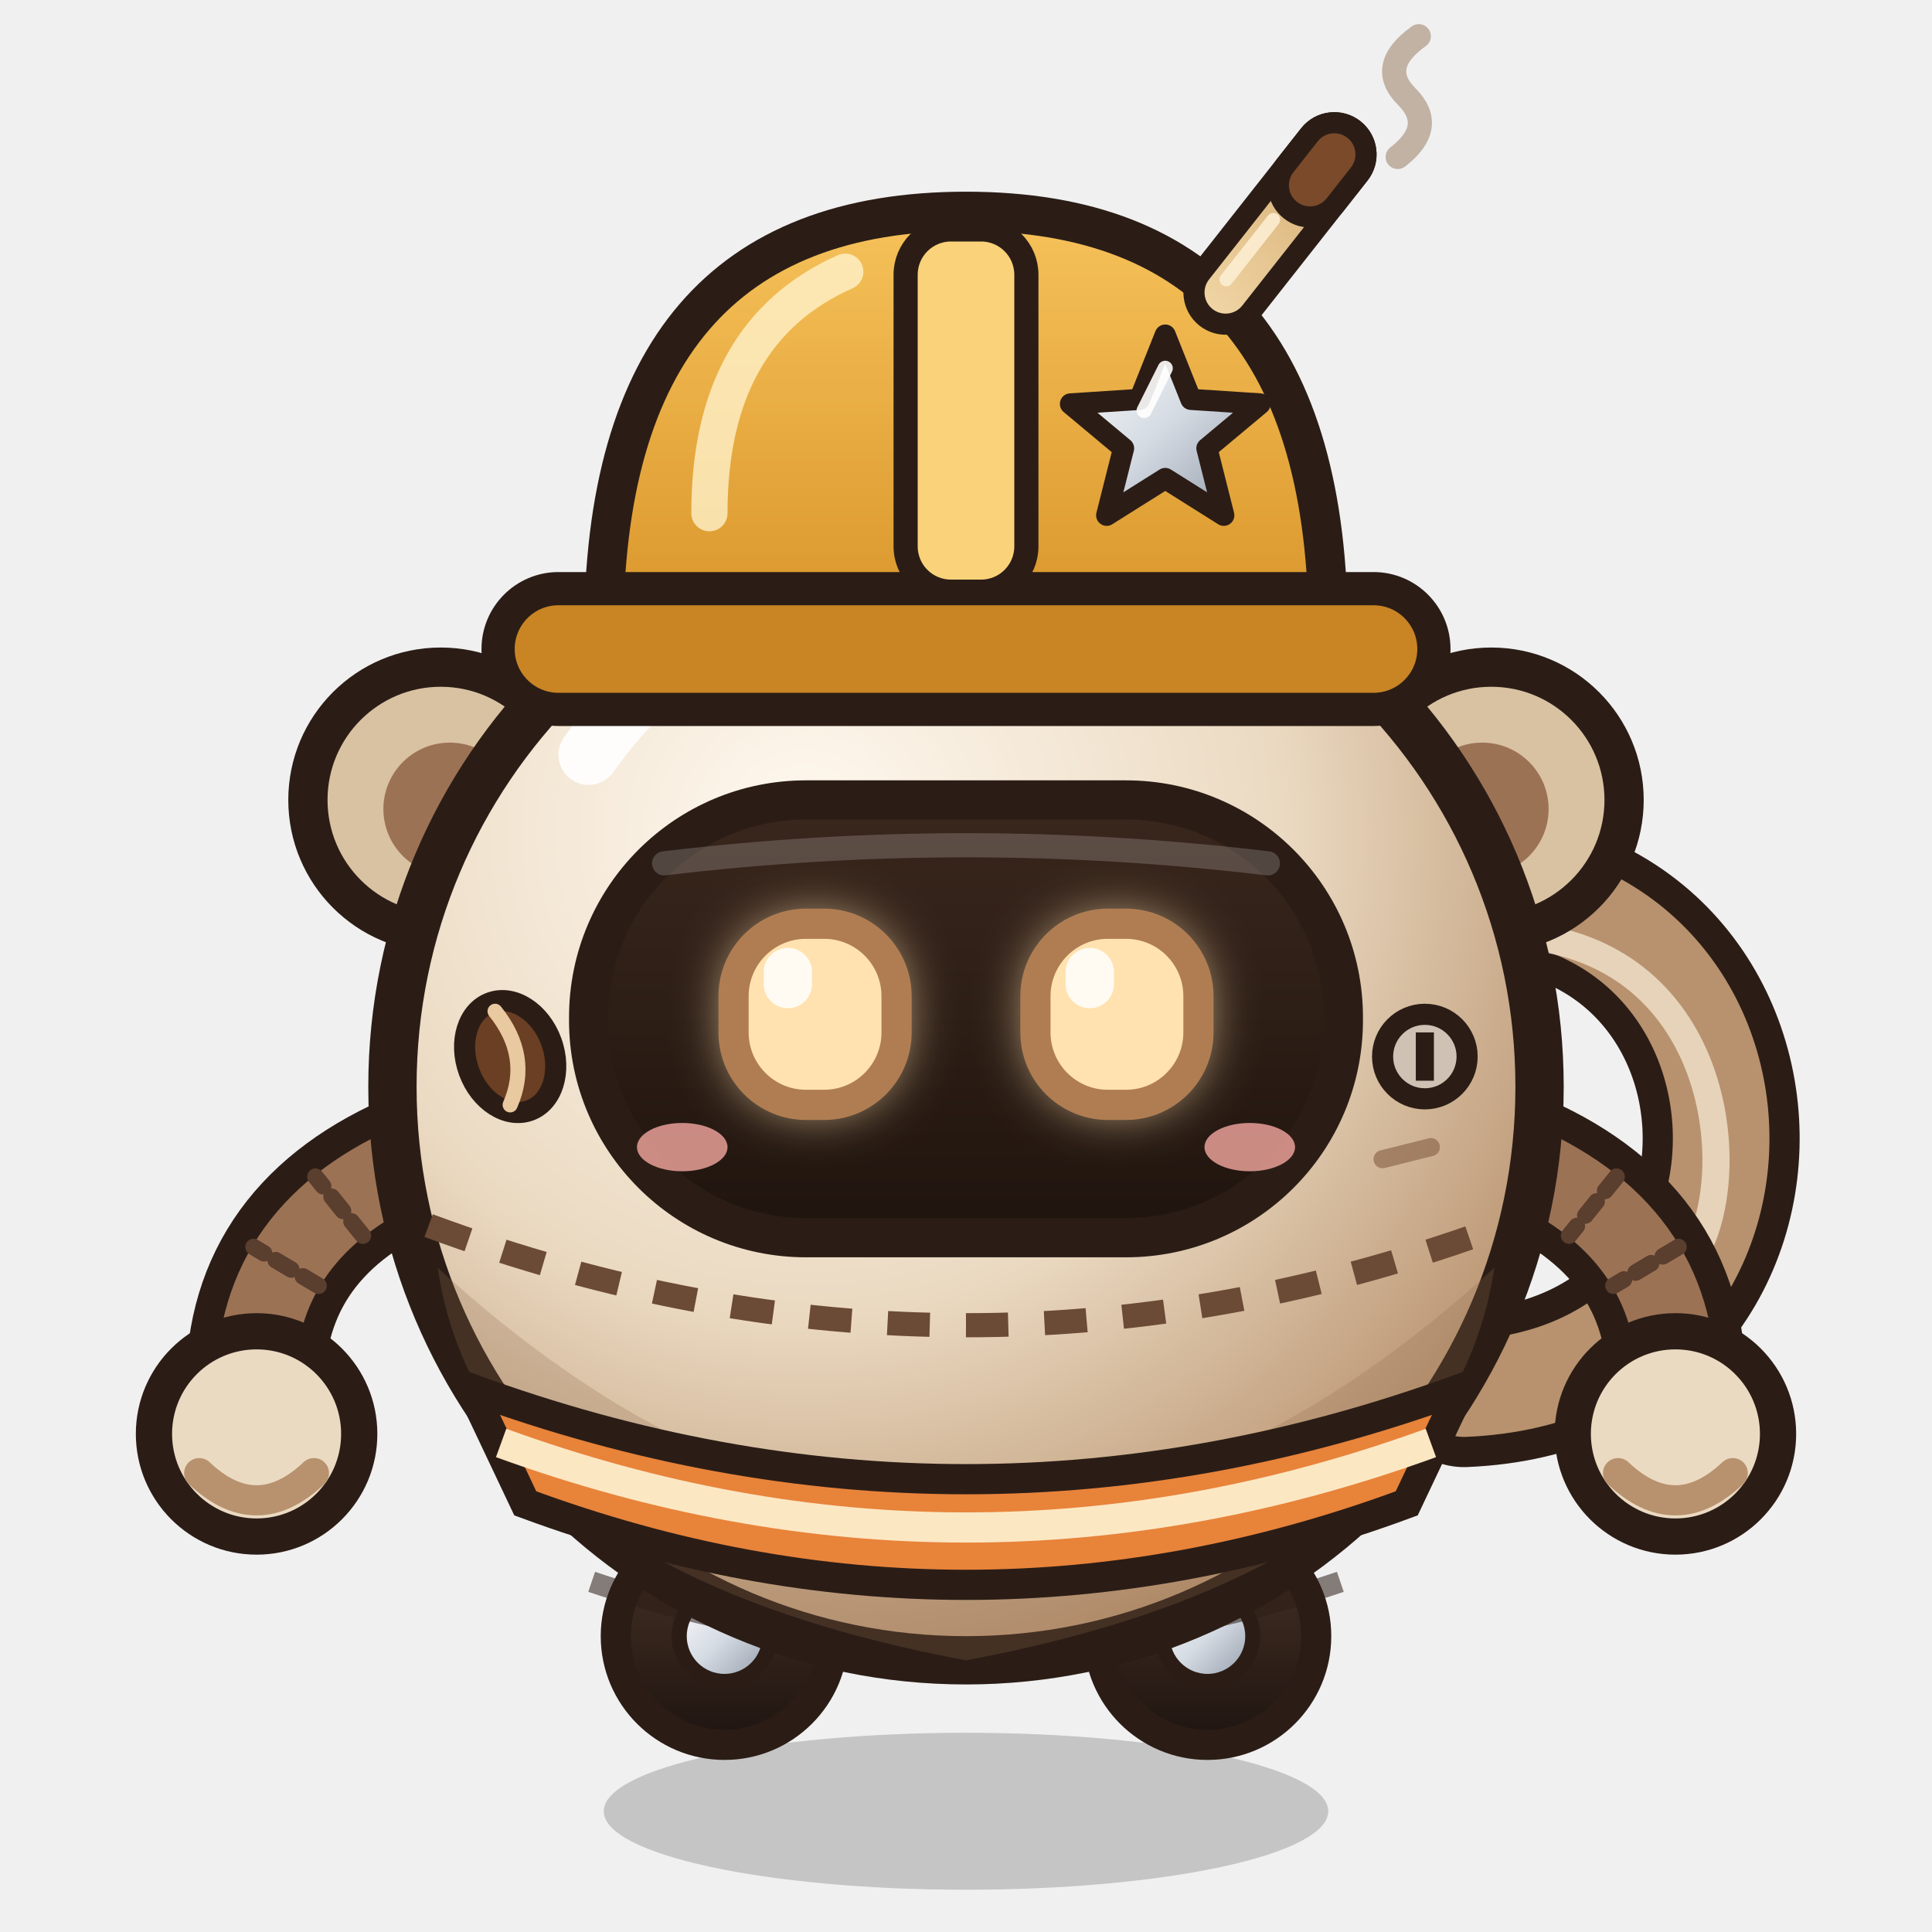
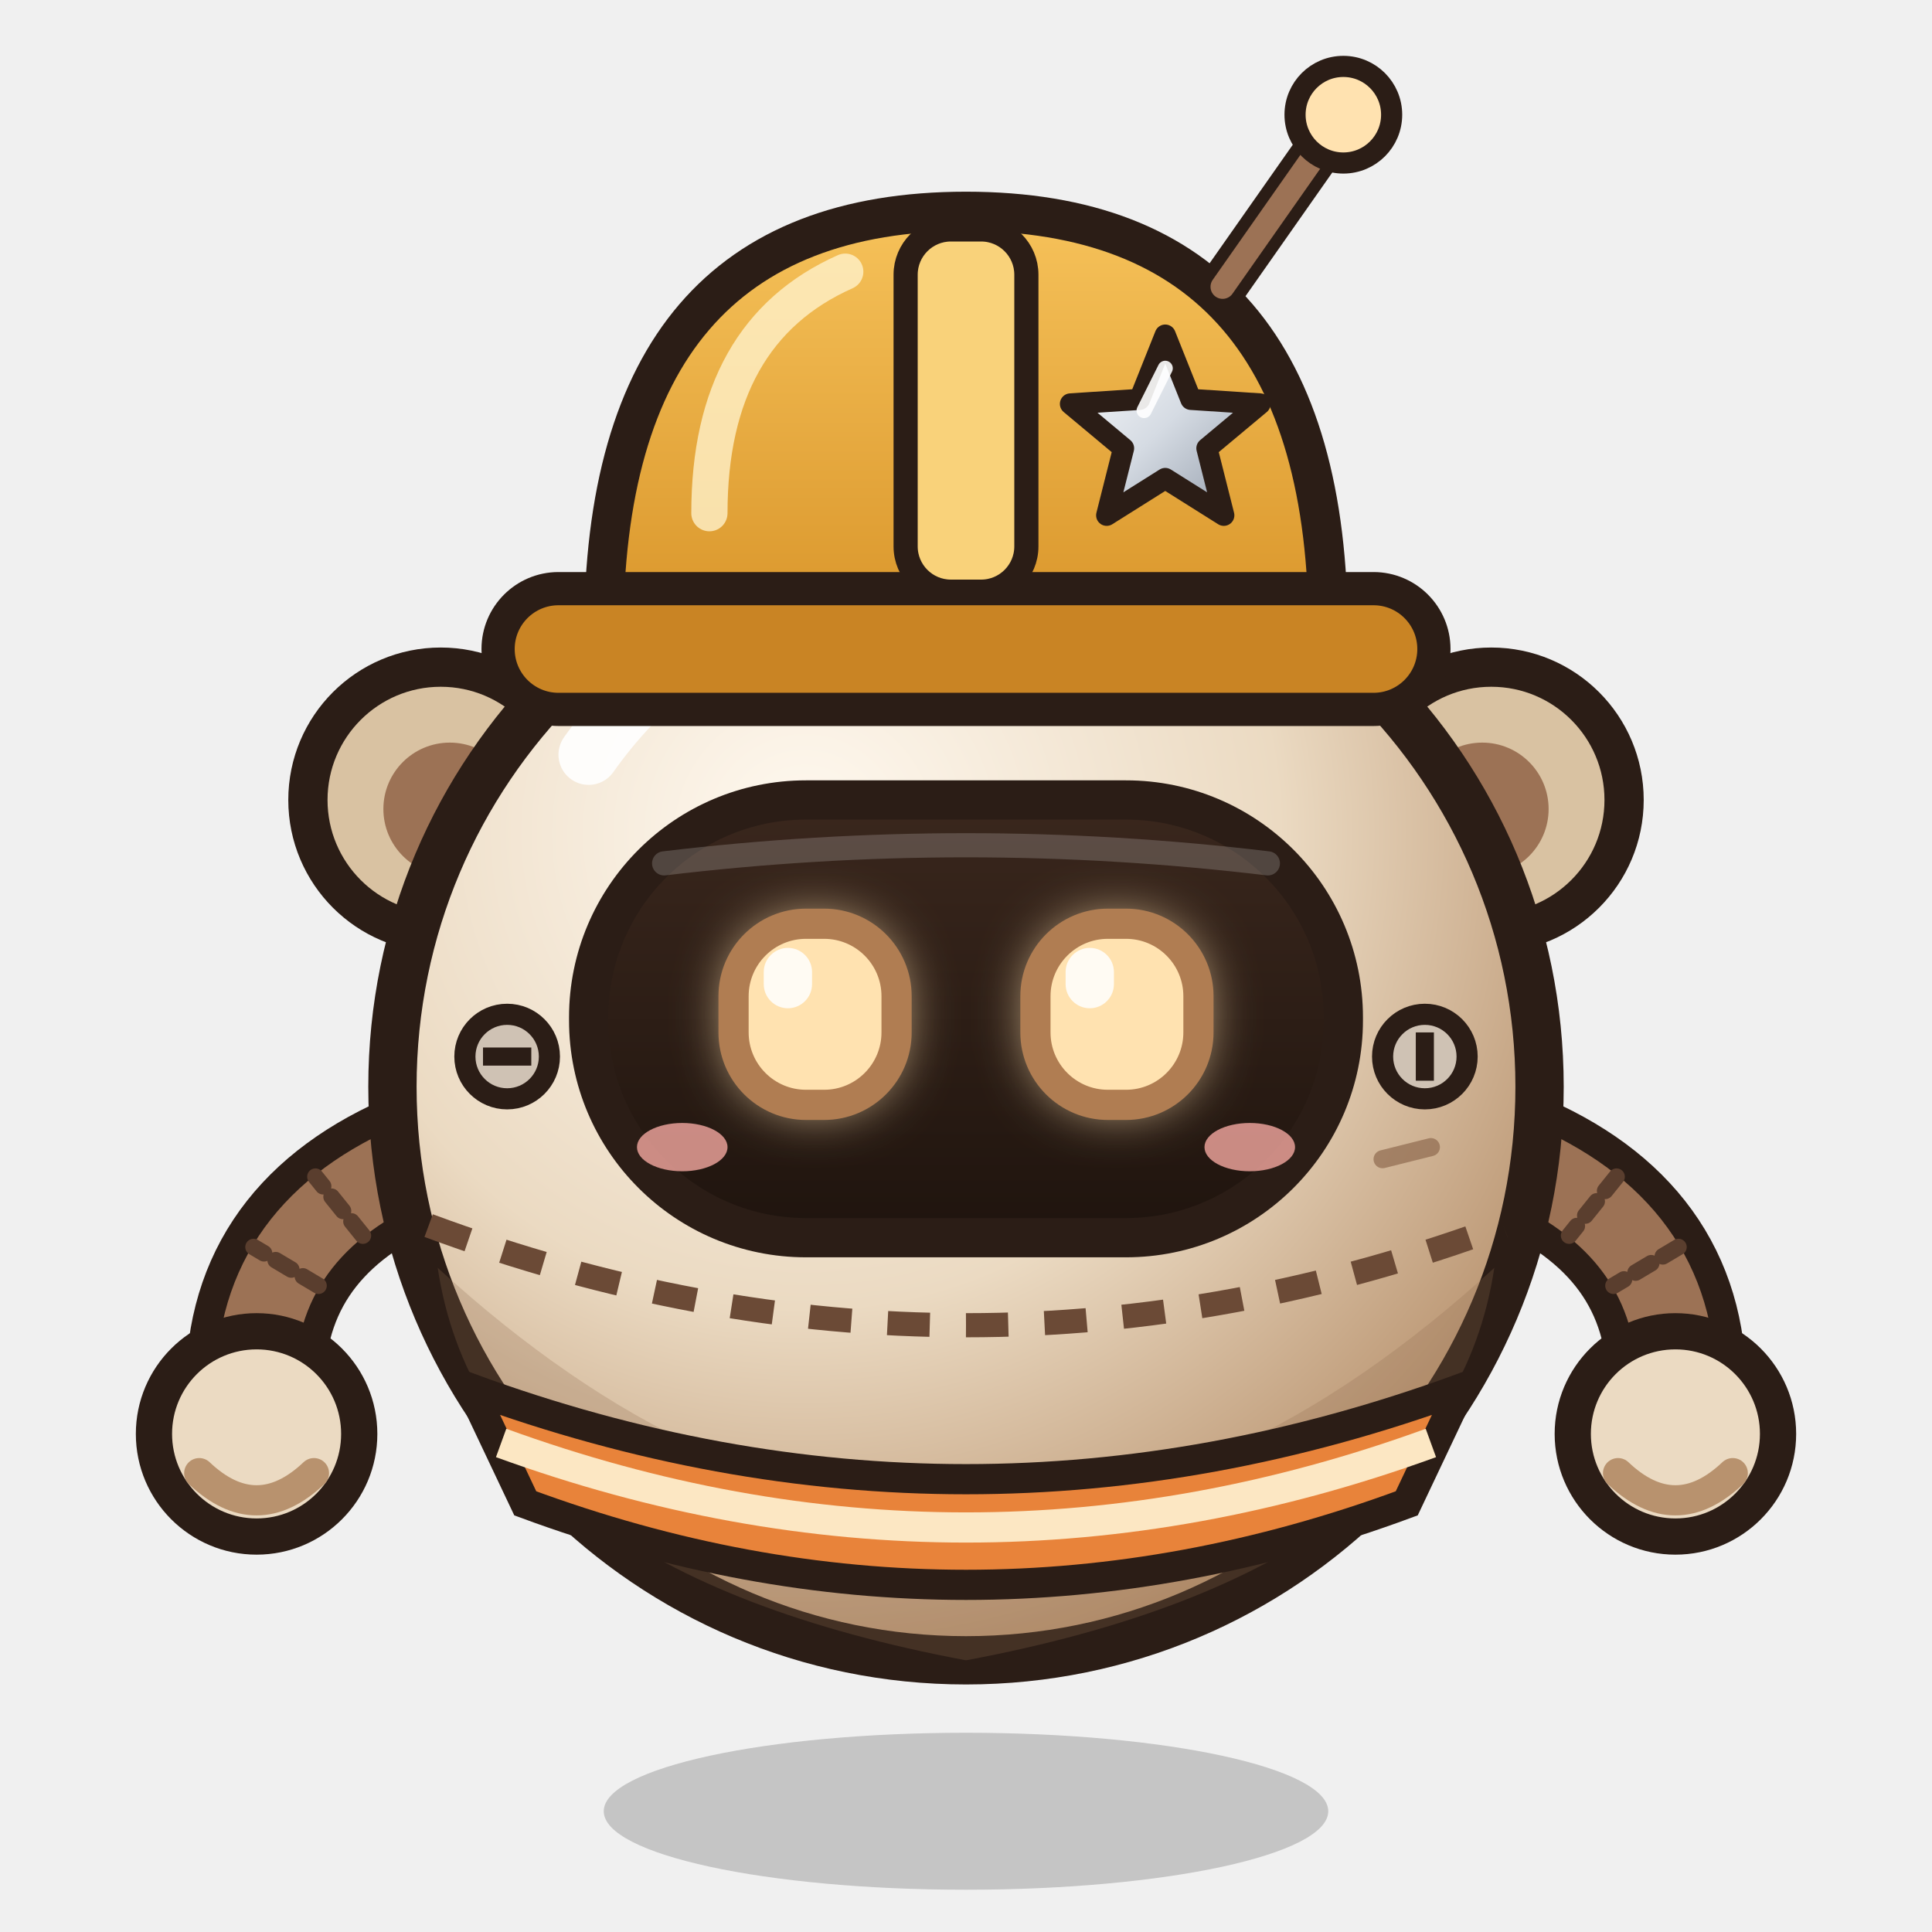
<svg xmlns="http://www.w3.org/2000/svg" viewBox="0 0 64 64" width="256" height="256">
  <defs>
    <radialGradient id="shell" cx="36%" cy="28%" r="75%">
      <stop offset="0%" stop-color="#FFF9F0" />
      <stop offset="55%" stop-color="#EBDAC2" />
      <stop offset="100%" stop-color="#B8926E" />
    </radialGradient>
    <linearGradient id="screen" x1="0" y1="0" x2="0" y2="1">
      <stop offset="0%" stop-color="#3A271D" />
      <stop offset="100%" stop-color="#1F140E" />
    </linearGradient>
    <linearGradient id="hat" x1="0" y1="0" x2="0" y2="1">
      <stop offset="0%" stop-color="#F6C25A" />
      <stop offset="100%" stop-color="#D9952A" />
    </linearGradient>
    <linearGradient id="silver" x1="0" y1="0" x2="1" y2="1">
      <stop offset="0%" stop-color="#FFFFFF" />
      <stop offset="50%" stop-color="#D5DBE3" />
      <stop offset="100%" stop-color="#8E98A6" />
    </linearGradient>
    <filter id="eyeGlow" x="-50%" y="-50%" width="200%" height="200%">
      <feGaussianBlur stdDeviation="0.9" result="b" />
      <feMerge>
        <feMergeNode in="b" />
        <feMergeNode in="SourceGraphic" />
      </feMerge>
    </filter>
-     <linearGradient id="wood" x1="0" y1="0" x2="1" y2="0">
-       <stop offset="0%" stop-color="#F1D6A6" />
-       <stop offset="100%" stop-color="#D2A86C" />
-     </linearGradient>
-     <linearGradient id="tire" x1="0" y1="0" x2="0" y2="1">
-       <stop offset="0%" stop-color="#4A3428" />
-       <stop offset="100%" stop-color="#1E1410" />
-     </linearGradient>
  </defs>
  <ellipse cx="32" cy="60" rx="12" ry="2.6" fill="#000" opacity="0.18" />
-   <circle cx="24" cy="54.2" r="3.6" fill="url(#tire)" stroke="#2B1D16" stroke-width="1" />
-   <circle cx="24" cy="54.2" r="1.5" fill="url(#silver)" stroke="#2B1D16" stroke-width="0.5" />
-   <circle cx="40" cy="54.2" r="3.6" fill="url(#tire)" stroke="#2B1D16" stroke-width="1" />
-   <circle cx="40" cy="54.2" r="1.5" fill="url(#silver)" stroke="#2B1D16" stroke-width="0.5" />
-   <path d="M19.6 52.4 Q32 56.6 44.4 52.4" stroke="#2B1D16" stroke-width="0.7" fill="none" opacity="0.55" />
-   <path d="M47.5 29.5 C59.5 28.5 60.5 45.5 48.5 46" stroke="#2B1D16" stroke-width="5.2" fill="none" stroke-linecap="round" />
-   <path d="M47.5 29.5 C59.5 28.5 60.5 45.5 48.5 46" stroke="#B8926E" stroke-width="3.2" fill="none" stroke-linecap="round" />
-   <path d="M50.5 31 C56.6 31.6 57.6 38 56.4 41" stroke="#EBDAC2" stroke-width="0.9" fill="none" stroke-linecap="round" opacity="0.9" />
  <path d="M15 38 Q9 40 8.5 45" stroke="#2B1D16" stroke-width="4.6" fill="none" stroke-linecap="round" />
  <path d="M15 38 Q9 40 8.5 45" stroke="#9C7255" stroke-width="2.6" fill="none" stroke-linecap="round" />
  <path d="M49 38 Q55 40 55.5 45" stroke="#2B1D16" stroke-width="4.6" fill="none" stroke-linecap="round" />
  <path d="M49 38 Q55 40 55.5 45" stroke="#9C7255" stroke-width="2.6" fill="none" stroke-linecap="round" />
  <path d="M12.02 40.93 L10.45 38.98" stroke="#5A3E2E" stroke-width="0.55" stroke-dasharray="0.6 0.45" stroke-linecap="round" />
  <path d="M10.55 42.59 L8.40 41.31" stroke="#5A3E2E" stroke-width="0.55" stroke-dasharray="0.6 0.45" stroke-linecap="round" />
  <path d="M53.55 38.98 L51.98 40.93" stroke="#5A3E2E" stroke-width="0.55" stroke-dasharray="0.6 0.45" stroke-linecap="round" />
  <path d="M55.60 41.31 L53.45 42.59" stroke="#5A3E2E" stroke-width="0.55" stroke-dasharray="0.6 0.45" stroke-linecap="round" />
  <circle cx="8.5" cy="47.5" r="3.4" fill="#EBDAC2" stroke="#2B1D16" stroke-width="1.2" />
  <circle cx="55.5" cy="47.5" r="3.4" fill="#EBDAC2" stroke="#2B1D16" stroke-width="1.2" />
  <path d="M6.6 48.8 Q8.5 50.6 10.4 48.8" stroke="#B8926E" stroke-width="1" fill="none" stroke-linecap="round" />
  <path d="M53.6 48.8 Q55.5 50.6 57.4 48.8" stroke="#B8926E" stroke-width="1" fill="none" stroke-linecap="round" />
  <circle cx="14.6" cy="26.5" r="4.4" fill="#D9C2A2" stroke="#2B1D16" stroke-width="1.3" />
  <circle cx="14.9" cy="26.8" r="2.2" fill="#9C7255" />
  <circle cx="49.4" cy="26.5" r="4.4" fill="#D9C2A2" stroke="#2B1D16" stroke-width="1.3" />
  <circle cx="49.1" cy="26.8" r="2.2" fill="#9C7255" />
  <circle cx="32" cy="36" r="19" fill="url(#shell)" stroke="#2B1D16" stroke-width="1.6" />
  <path d="M14.5 42 Q32 58 49.5 42 Q48 52 32 55 Q16 52 14.5 42 Z" fill="#8F6A4E" opacity="0.25" />
  <path d="M14.2 40.6 Q32 47.2 49.8 40.6" stroke="#6B4A36" stroke-width="0.8" fill="none" stroke-dasharray="1.4 1.2" />
  <path d="M15.6 46 Q32 52 48.4 46 L46.6 49.8 Q32 55.2 17.4 49.8 Z" fill="#E8833A" stroke="#2B1D16" stroke-width="1" />
  <path d="M16.6 47.8 Q32 53.4 47.4 47.8" stroke="#FCE7C3" stroke-width="1" fill="none" />
-   <ellipse cx="16.9" cy="35" rx="1.45" ry="1.9" transform="rotate(-20 16.9 35)" fill="#6B3F24" stroke="#2B1D16" stroke-width="0.7" />
-   <path d="M16.4 33.5 Q17.6 35 16.9 36.6" stroke="#E9C9A0" stroke-width="0.5" fill="none" stroke-linecap="round" />
+   <circle cx="16.8" cy="35" r="1.4" fill="#CFC2B4" stroke="#2B1D16" stroke-width="0.7" />
+   <path d="M16 35 L17.6 35" stroke="#2B1D16" stroke-width="0.6" />
  <circle cx="47.2" cy="35" r="1.4" fill="#CFC2B4" stroke="#2B1D16" stroke-width="0.7" />
  <path d="M47.2 34.2 L47.2 35.8" stroke="#2B1D16" stroke-width="0.6" />
  <rect x="19.5" y="26.5" width="25" height="14.5" rx="7.2" fill="url(#screen)" stroke="#2B1D16" stroke-width="1.3" />
  <path d="M22 28.6 Q32 27.4 42 28.6" stroke="#fff" stroke-width="0.8" fill="none" opacity="0.18" stroke-linecap="round" />
  <g filter="url(#eyeGlow)">
    <rect x="24.3" y="30.6" width="5.4" height="6" rx="2.4" fill="#FFE2B0" />
    <rect x="34.3" y="30.6" width="5.4" height="6" rx="2.4" fill="#FFE2B0" />
  </g>
  <rect x="24.3" y="30.6" width="5.4" height="6" rx="2.4" fill="none" stroke="#B07D52" stroke-width="1" />
  <rect x="34.3" y="30.6" width="5.4" height="6" rx="2.4" fill="none" stroke="#B07D52" stroke-width="1" />
  <rect x="25.3" y="31.4" width="1.6" height="2" rx="0.8" fill="#fff" opacity="0.85" />
  <rect x="35.3" y="31.4" width="1.6" height="2" rx="0.8" fill="#fff" opacity="0.85" />
  <ellipse cx="22.6" cy="38" rx="1.5" ry="0.8" fill="#F4A7A0" opacity="0.8" />
  <ellipse cx="41.4" cy="38" rx="1.5" ry="0.8" fill="#F4A7A0" opacity="0.8" />
  <path d="M19.5 25 A15 15 0 0 1 26 19.8" stroke="#fff" stroke-width="2" fill="none" stroke-linecap="round" opacity="0.9" />
  <path d="M45.8 38.4 l1.6 -0.4" stroke="#8F6A4E" stroke-width="0.6" stroke-linecap="round" opacity="0.7" />
  <path d="M20 21 Q20 7 32 7 Q44 7 44 21 Z" fill="url(#hat)" stroke="#2B1D16" stroke-width="1.3" stroke-linejoin="round" />
  <rect x="16.5" y="19.5" width="31" height="4" rx="2" fill="#C98424" stroke="#2B1D16" stroke-width="1.1" />
  <rect x="30" y="7.6" width="4" height="12" rx="1.5" fill="#F9D27A" stroke="#2B1D16" stroke-width="0.8" />
  <path d="M23.5 17 Q23.5 11 28 9" stroke="#FFF1C9" stroke-width="1.2" fill="none" stroke-linecap="round" opacity="0.8" />
  <polygon points="38.60,11.10 39.45,13.23 41.74,13.38 39.98,14.85 40.54,17.07 38.60,15.85 36.66,17.07 37.22,14.85 35.46,13.38 37.75,13.23" fill="url(#silver)" stroke="#2B1D16" stroke-width="0.7" stroke-linejoin="round" />
  <path d="M37.9 13.6 L38.6 12.2" stroke="#fff" stroke-width="0.5" stroke-linecap="round" opacity="0.9" />
-   <g transform="translate(40.2 10.2) rotate(-51.8)">
-     <rect x="-0.4" y="-1.05" width="7.92" height="2.1" rx="1.05" fill="url(#wood)" stroke="#2B1D16" stroke-width="0.7" />
-     <rect x="4.12" y="-1.05" width="3.4" height="2.1" rx="1.05" fill="#7A4A2A" stroke="#2B1D16" stroke-width="0.7" />
-     <path d="M1 -0.25 L3.52 -0.25" stroke="#FFF3DA" stroke-width="0.45" stroke-linecap="round" opacity="0.8" />
-   </g>
-   <path d="M46.3 5.2 q1.3 -1 0.3 -2 q-1 -1 0.4 -2" stroke="#B9A797" stroke-width="0.8" fill="none" stroke-linecap="round" opacity="0.85" />
+   <line x1="40.5" y1="9.5" x2="44.5" y2="3.8" stroke="#2B1D16" stroke-width="1.6" stroke-linecap="round" />
+   <line x1="40.5" y1="9.5" x2="44.5" y2="3.8" stroke="#9C7255" stroke-width="0.8" stroke-linecap="round" />
+   <circle cx="44.5" cy="3.8" r="1.6" fill="#FFE2B0" stroke="#2B1D16" stroke-width="0.7" />
</svg>
